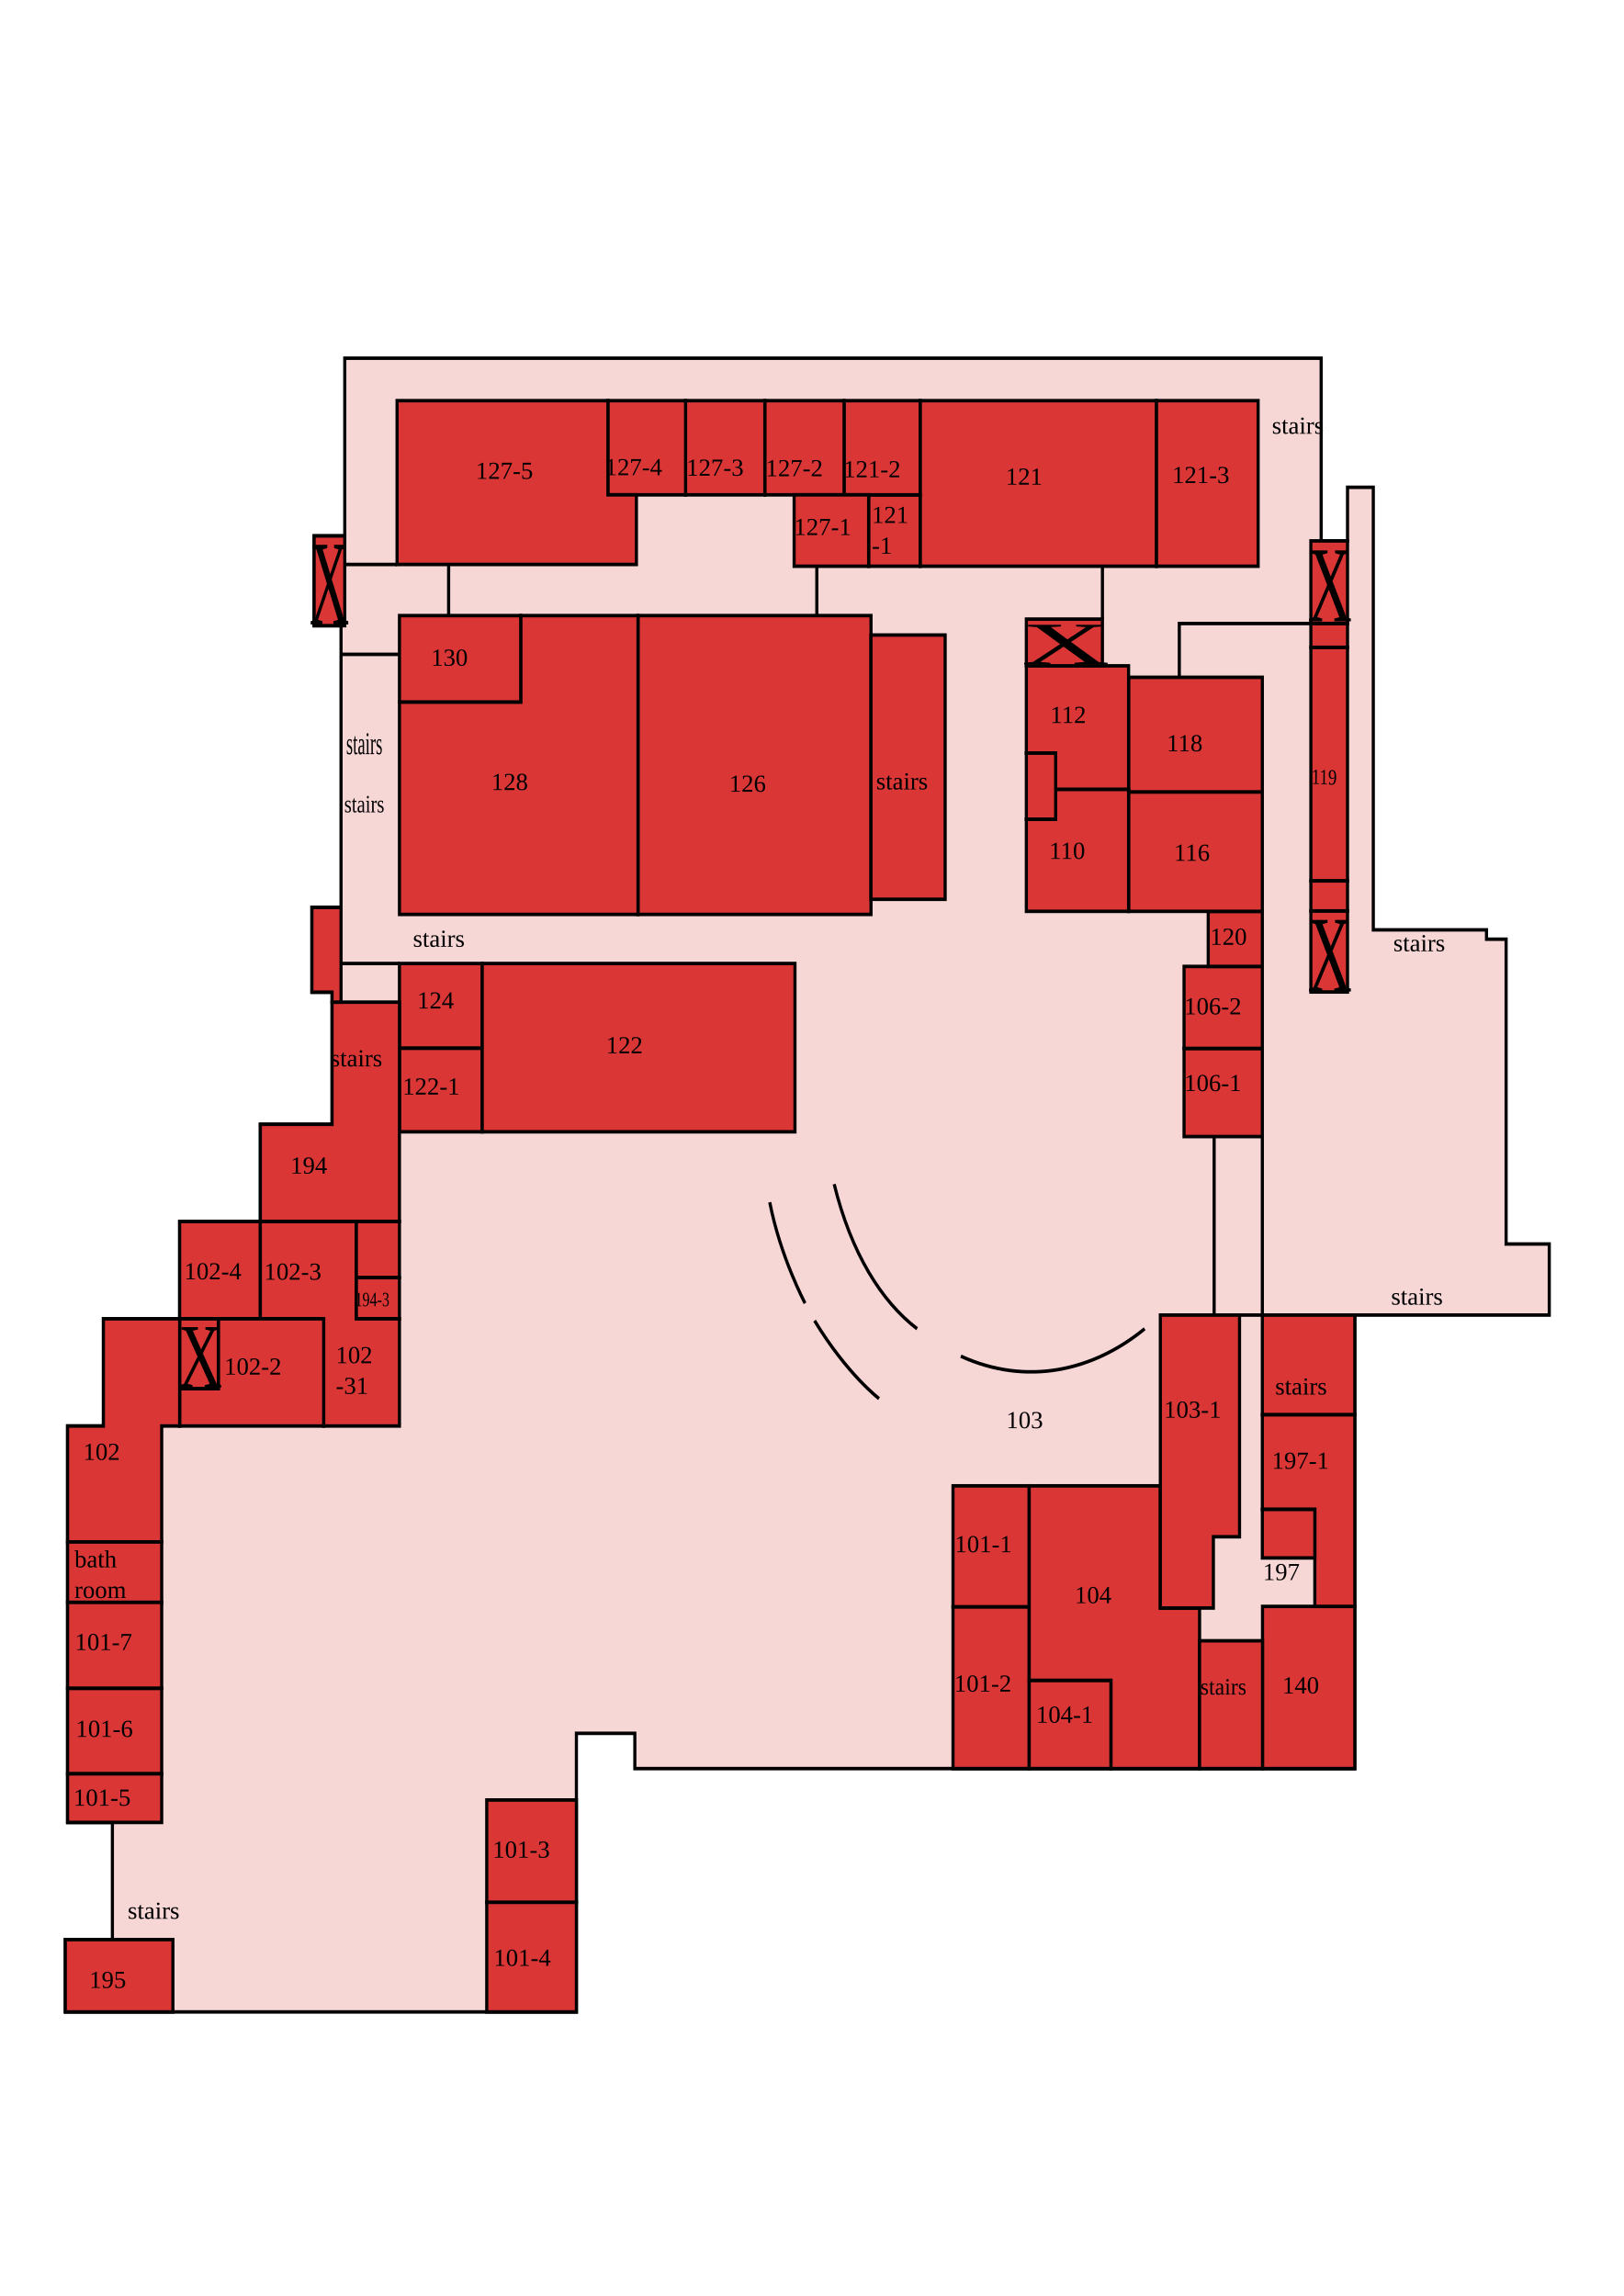
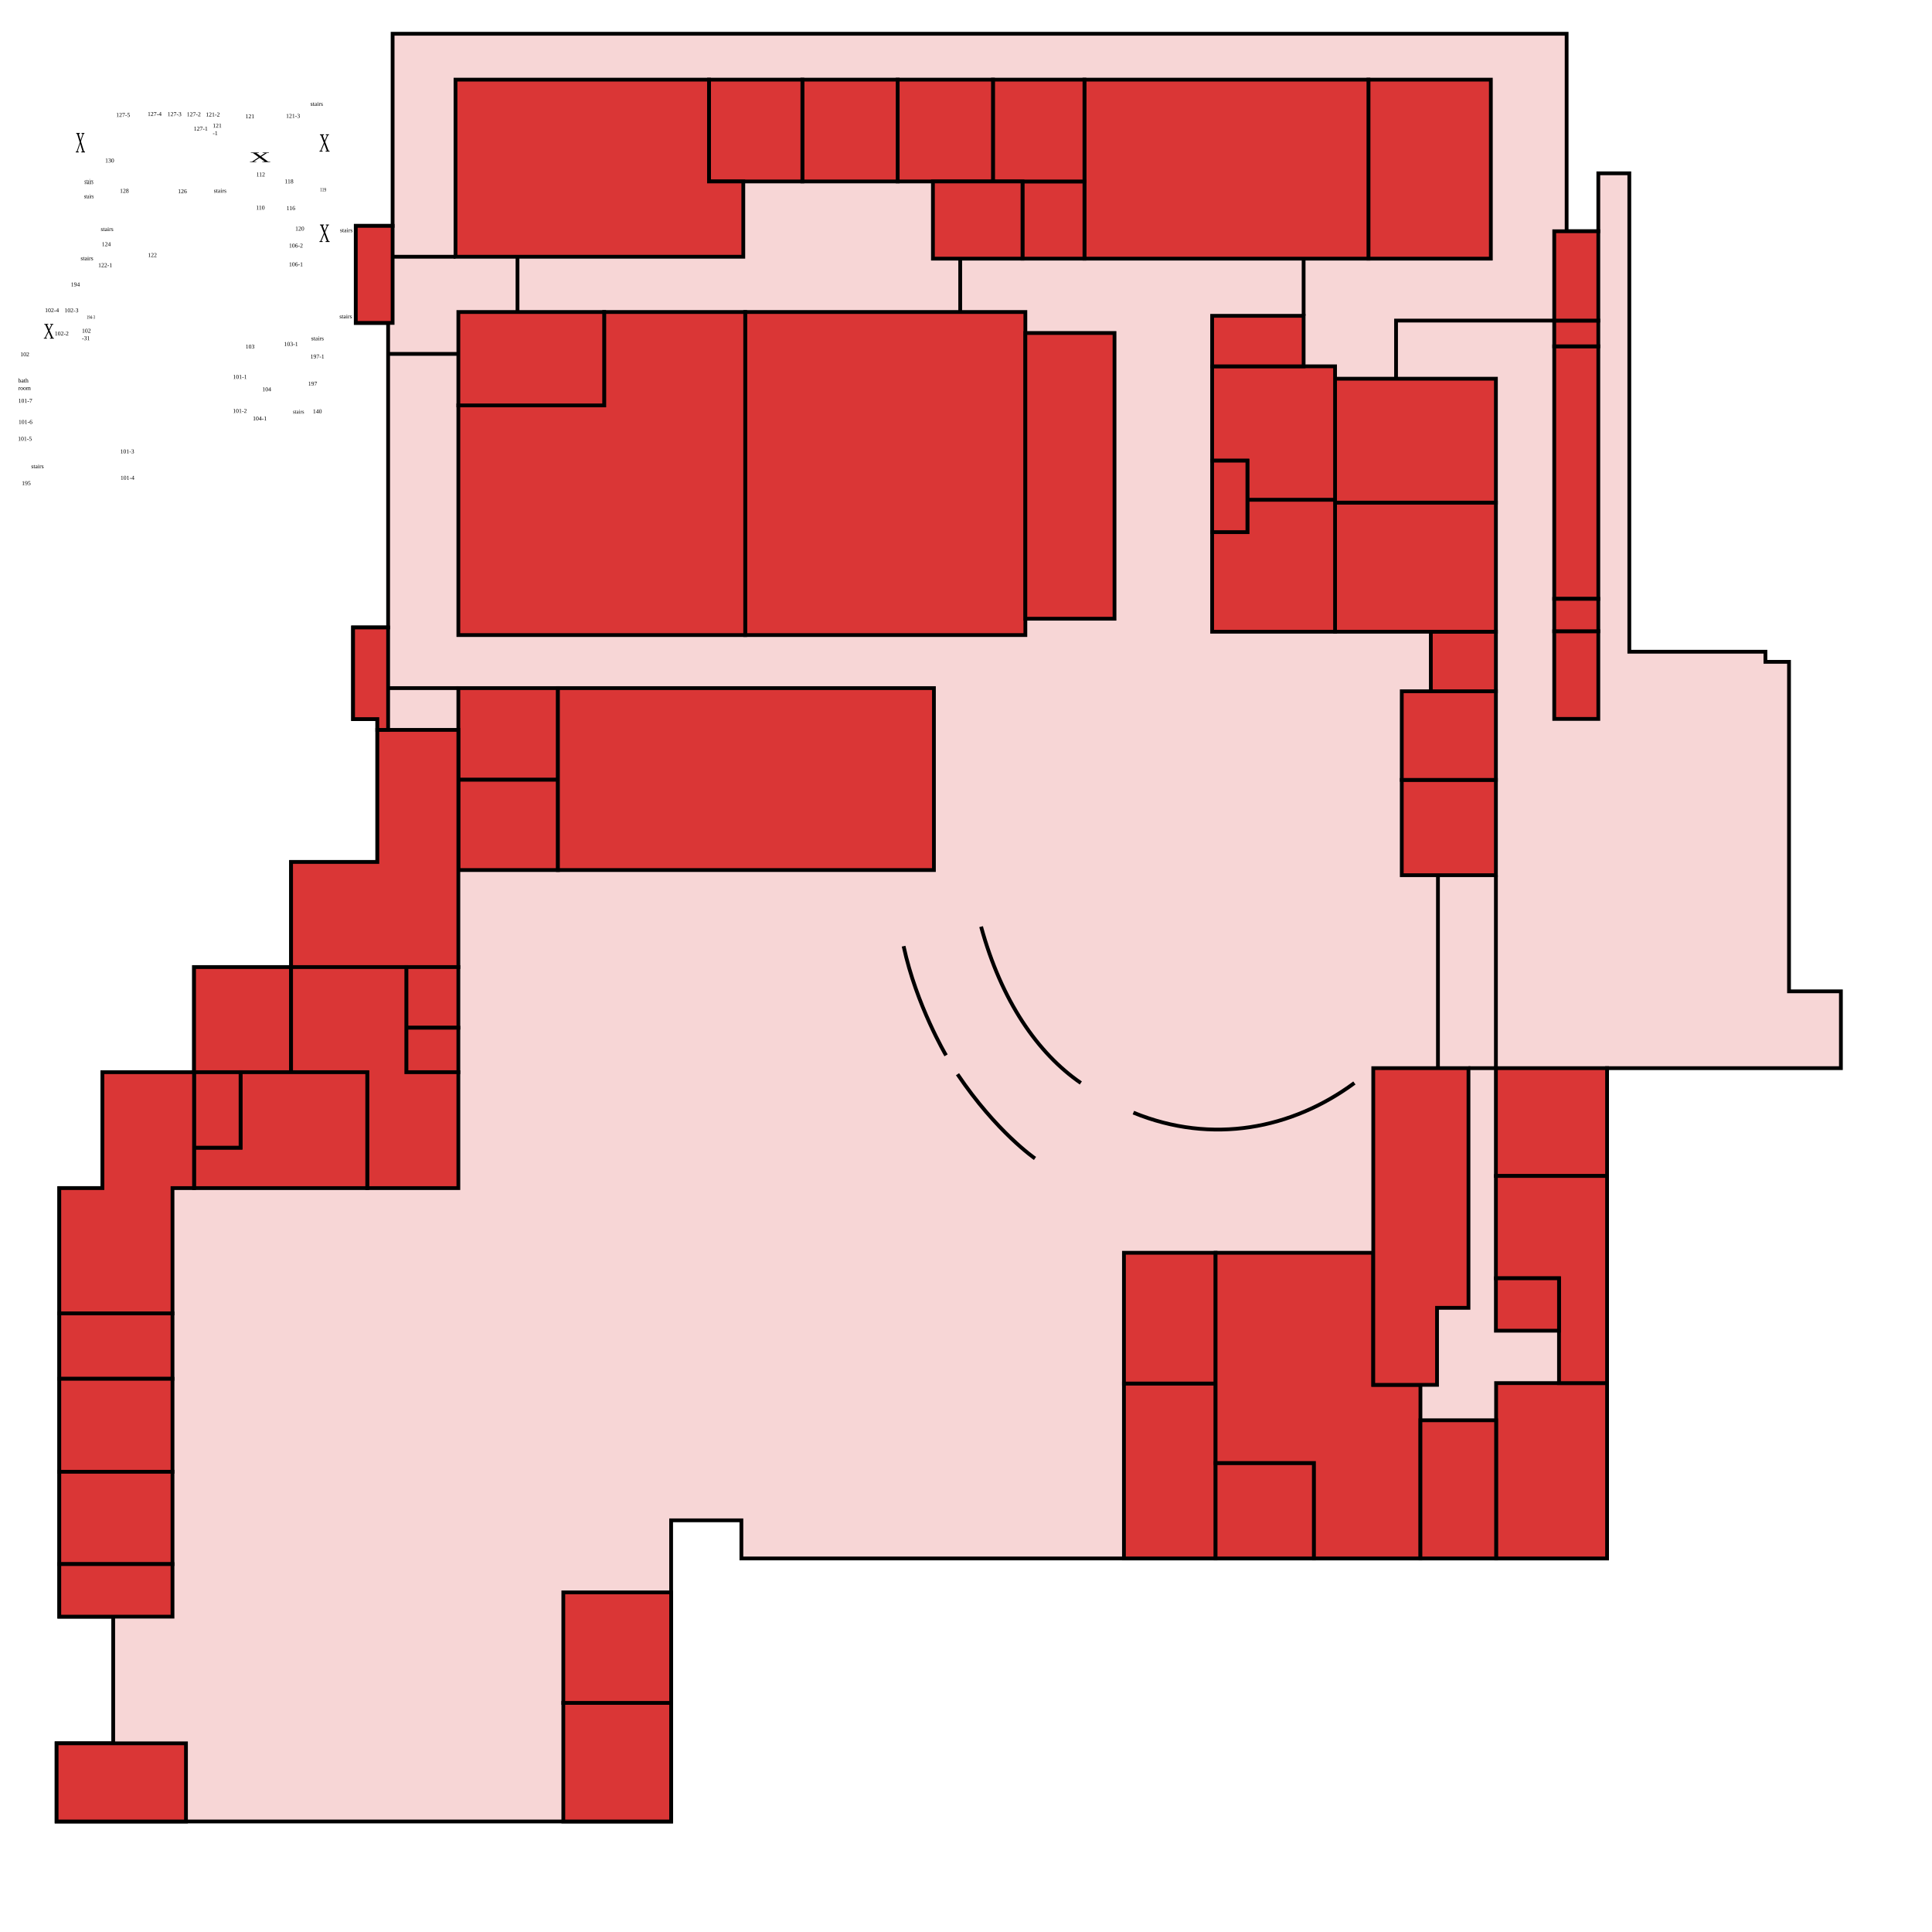
- <svg xmlns="http://www.w3.org/2000/svg" width="210mm" height="297mm" viewBox="0 0 210 297" version="1.1" id="svg1" xml:space="preserve">
+ <svg xmlns="http://www.w3.org/2000/svg" width="1024px" height="1024px" viewBox="0 0 1024 1024" version="1.1" id="svg1" xml:space="preserve">
  <defs id="defs1" />
  <g id="layer1">
-     <g style="display:inline" id="g4499" transform="matrix(0.2029419,0,0,0.2257612,2.359273,42.29688)">
+     <g style="display:inline" id="g4499" transform="scale(1)">
      <path id="path4501" d="M 208.092,17.889 V 119.715 h -19.52 v 51.428 h 17.143 v 161.43 h -18.572 v 48.57 H 200 v 75.715 h -45.715 v 55.715 h -51.428 v 55.713 H 54.285 v 61.43 H 31.428 V 856.857 H 60 V 924 H 30 v 41.428 H 355.715 V 924 856.857 805.807 h 37.234 v 20.203 H 830.346 851.785 V 566.143 h 83.93 12.5 27.5 v -40.715 h -27.5 V 350.785 h -12.5 v -5.357 H 863.572 V 91.857 H 847.143 V 122.572 H 830.346 V 17.889 H 355.715 Z" style="fill:#f7d6d6;fill-opacity:1;stroke:#000000;stroke-width:2;stroke-miterlimit:4;stroke-dasharray:none;stroke-opacity:1" />
      <rect y="924" x="30" height="41.428" width="68.571" id="rect4503" style="fill:#da3636;fill-opacity:1;stroke:#000000;stroke-width:2;stroke-miterlimit:4;stroke-dasharray:none;stroke-opacity:1" />
      <rect y="902.571" x="298.571" height="62.856" width="57.143" id="rect4505" style="fill:#da3636;fill-opacity:1;stroke:#000000;stroke-width:2;stroke-miterlimit:4;stroke-dasharray:none;stroke-opacity:1" />
      <rect y="844" x="298.571" height="58.571" width="57.143" id="rect4507" style="fill:#da3636;fill-opacity:1;stroke:#000000;stroke-width:2;stroke-miterlimit:4;stroke-dasharray:none;stroke-opacity:1" />
      <rect y="733.286" x="595.714" height="92.724" width="48.571" id="rect4509" style="fill:#da3636;fill-opacity:1;stroke:#000000;stroke-width:2;stroke-miterlimit:4;stroke-dasharray:none;stroke-opacity:1" />
      <rect y="664" x="595.714" height="69.286" width="48.571" id="rect4511" style="fill:#da3636;fill-opacity:1;stroke:#000000;stroke-width:2;stroke-miterlimit:4;stroke-dasharray:none;stroke-opacity:1" />
      <rect y="775.429" x="644.286" height="50.581" width="52.143" id="rect4513" style="fill:#da3636;fill-opacity:1;stroke:#000000;stroke-width:2;stroke-miterlimit:4;stroke-dasharray:none;stroke-opacity:1" />
      <path id="path4515" d="m 644.285,664 v 111.428 h 52.143 v 50.582 h 56.43 V 734 h -25 v -70 z" style="fill:#da3636;fill-opacity:1;stroke:#000000;stroke-width:2;stroke-miterlimit:4;stroke-dasharray:none;stroke-opacity:1" />
      <path id="path4517" d="M 727.857,566.143 V 693.176 734 h 33.797 v -40.824 h 16.668 V 566.143 H 761.654 Z" style="fill:#da3636;fill-opacity:1;stroke:#000000;stroke-width:2;stroke-miterlimit:4;stroke-dasharray:none;stroke-opacity:1" />
      <rect y="733.076" x="792.97" height="92.934" width="58.815" id="rect4519" style="fill:#da3636;fill-opacity:1;stroke:#000000;stroke-width:2;stroke-miterlimit:4;stroke-dasharray:none;stroke-opacity:1" />
      <rect y="566.143" x="792.857" height="57.143" width="58.928" id="rect4521" style="fill:#da3636;fill-opacity:1;stroke:#000000;stroke-width:2;stroke-miterlimit:4;stroke-dasharray:none;stroke-opacity:1" />
      <path id="path4523" d="m 792.857,623.285 v 54.232 h 33.447 v 55.559 h 25.48 v -55.559 -54.232 z" style="fill:#da3636;fill-opacity:1;stroke:#000000;stroke-width:2;stroke-miterlimit:4;stroke-dasharray:none;stroke-opacity:1" />
      <rect y="677.518" x="792.857" height="27.779" width="33.447" id="rect4525" style="fill:#da3636;fill-opacity:1;stroke:#000000;stroke-width:2;stroke-miterlimit:4;stroke-dasharray:none;stroke-opacity:1" />
      <rect y="752.774" x="752.857" height="73.236" width="40.112" id="rect4527" style="fill:#da3636;fill-opacity:1;stroke:#000000;stroke-width:2;stroke-miterlimit:4;stroke-dasharray:none;stroke-opacity:1" />
      <rect y="413.363" x="742.967" height="50.508" width="49.89" id="rect4529" style="fill:#da3636;fill-opacity:1;stroke:#000000;stroke-width:2;stroke-miterlimit:4;stroke-dasharray:none;stroke-opacity:1" />
      <rect y="366.391" x="742.967" height="46.972" width="49.89" id="rect4531" style="fill:#da3636;fill-opacity:1;stroke:#000000;stroke-width:2;stroke-miterlimit:4;stroke-dasharray:none;stroke-opacity:1" />
      <rect y="334.823" x="758.372" height="31.567" width="34.485" id="rect4533" style="fill:#da3636;fill-opacity:1;stroke:#000000;stroke-width:2;stroke-miterlimit:4;stroke-dasharray:none;stroke-opacity:1" />
      <rect y="266.386" x="707.612" height="68.438" width="85.245" id="rect4535" style="fill:#da3636;fill-opacity:1;stroke:#000000;stroke-width:2;stroke-miterlimit:4;stroke-dasharray:none;stroke-opacity:1" />
      <rect y="200.726" x="707.612" height="65.66" width="85.245" id="rect4537" style="fill:#da3636;fill-opacity:1;stroke:#000000;stroke-width:2;stroke-miterlimit:4;stroke-dasharray:none;stroke-opacity:1" />
      <rect y="334.571" x="823.779" height="46.467" width="23.363" id="rect4539" style="fill:#da3636;fill-opacity:1;stroke:#000000;stroke-width:2;stroke-miterlimit:4;stroke-dasharray:none;stroke-opacity:1" />
      <rect y="183.553" x="823.779" height="133.845" width="23.363" id="rect4541" style="fill:#da3636;fill-opacity:1;stroke:#000000;stroke-width:2;stroke-miterlimit:4;stroke-dasharray:none;stroke-opacity:1" />
      <rect y="169.916" x="823.779" height="13.637" width="23.363" id="rect4543" style="fill:#da3636;fill-opacity:1;stroke:#000000;stroke-width:2;stroke-miterlimit:4;stroke-dasharray:none;stroke-opacity:1" />
      <rect y="122.572" x="823.779" height="47.344" width="23.363" id="rect4545" style="fill:#da3636;fill-opacity:1;stroke:#000000;stroke-width:2;stroke-miterlimit:4;stroke-dasharray:none;stroke-opacity:1" />
      <rect y="317.398" x="823.779" height="17.173" width="23.363" id="rect4547" style="fill:#da3636;fill-opacity:1;stroke:#000000;stroke-width:2;stroke-miterlimit:4;stroke-dasharray:none;stroke-opacity:1" />
      <rect y="42.215" x="725.29" height="94.871" width="64.888" id="rect4549" style="fill:#da3636;fill-opacity:1;stroke:#000000;stroke-width:2;stroke-miterlimit:4;stroke-dasharray:none;stroke-opacity:1" />
      <rect y="42.215" x="574.777" height="94.871" width="150.513" id="rect4551" style="fill:#da3636;fill-opacity:1;stroke:#000000;stroke-width:2;stroke-miterlimit:4;stroke-dasharray:none;stroke-opacity:1" />
      <path id="path4553" d="m 661.145,264.871 v 17.172 h -18.688 v 52.781 h 65.154 v -69.953 z" style="fill:#da3636;fill-opacity:1;stroke:#000000;stroke-width:2;stroke-miterlimit:4;stroke-dasharray:none;stroke-opacity:1" />
      <path id="path4555" d="m 642.457,194.16 v 50.002 h 18.688 v 20.709 h 46.467 v -70.711 z" style="fill:#da3636;fill-opacity:1;stroke:#000000;stroke-width:2;stroke-miterlimit:4;stroke-dasharray:none;stroke-opacity:1" />
      <rect y="244.162" x="642.457" height="37.881" width="18.688" id="rect4557" style="fill:#da3636;fill-opacity:1;stroke:#000000;stroke-width:2;stroke-miterlimit:4;stroke-dasharray:none;stroke-opacity:1" />
      <rect y="167.391" x="642.457" height="26.77" width="48.487" id="rect4559" style="fill:#da3636;fill-opacity:1;stroke:#000000;stroke-width:2;stroke-miterlimit:4;stroke-dasharray:none;stroke-opacity:1" />
      <rect y="165.37" x="394.97" height="171.221" width="148.492" id="rect4561" style="fill:#da3636;fill-opacity:1;stroke:#000000;stroke-width:2;stroke-miterlimit:4;stroke-dasharray:none;stroke-opacity:1" />
      <path id="path4563" d="m 320.219,165.371 v 49.496 H 242.941 V 336.592 H 394.969 V 165.371 Z" style="fill:#da3636;fill-opacity:1;stroke:#000000;stroke-width:2;stroke-miterlimit:4;stroke-dasharray:none;stroke-opacity:1" />
      <rect y="165.371" x="242.941" height="49.496" width="77.277" id="rect4565" style="fill:#da3636;fill-opacity:1;stroke:#000000;stroke-width:2;stroke-miterlimit:4;stroke-dasharray:none;stroke-opacity:1" />
      <rect y="96.175" x="541.947" height="40.911" width="32.83" id="rect4567" style="fill:#da3636;fill-opacity:1;stroke:#000000;stroke-width:2;stroke-miterlimit:4;stroke-dasharray:none;stroke-opacity:1" />
      <rect y="42.215" x="526.289" height="53.96" width="48.487" id="rect4569" style="fill:#da3636;fill-opacity:1;stroke:#000000;stroke-width:2;stroke-miterlimit:4;stroke-dasharray:none;stroke-opacity:1" />
      <rect y="42.215" x="475.782" height="53.96" width="50.508" id="rect4571" style="fill:#da3636;fill-opacity:1;stroke:#000000;stroke-width:2;stroke-miterlimit:4;stroke-dasharray:none;stroke-opacity:1" />
      <rect y="42.215" x="425.274" height="53.96" width="50.508" id="rect4573" style="fill:#da3636;fill-opacity:1;stroke:#000000;stroke-width:2;stroke-miterlimit:4;stroke-dasharray:none;stroke-opacity:1" />
      <rect y="42.215" x="375.777" height="53.96" width="49.497" id="rect4575" style="fill:#da3636;fill-opacity:1;stroke:#000000;stroke-width:2;stroke-miterlimit:4;stroke-dasharray:none;stroke-opacity:1" />
      <path id="path4577" d="m 241.426,42.215 v 93.861 h 134.352 18.182 V 96.176 H 375.777 V 42.215 Z" style="fill:#da3636;fill-opacity:1;stroke:#000000;stroke-width:2;stroke-miterlimit:4;stroke-dasharray:none;stroke-opacity:1" />
      <rect y="96.175" x="494.47" height="40.911" width="47.477" id="rect4579" style="fill:#da3636;fill-opacity:1;stroke:#000000;stroke-width:2;stroke-miterlimit:4;stroke-dasharray:none;stroke-opacity:1" />
      <rect y="119.715" x="188.572" height="51.428" width="19.52" id="rect4581" style="fill:#da3636;fill-opacity:1;stroke:#000000;stroke-width:2;stroke-miterlimit:4;stroke-dasharray:none;stroke-opacity:1" />
      <rect y="176.5" x="543.462" height="151.429" width="47.252" id="rect4583" style="fill:#da3636;fill-opacity:1;stroke:#000000;stroke-width:2;stroke-miterlimit:4;stroke-dasharray:none;stroke-opacity:1" />
      <rect y="364.714" x="242.941" height="48.571" width="52.773" id="rect4585" style="fill:#da3636;fill-opacity:1;stroke:#000000;stroke-width:2;stroke-miterlimit:4;stroke-dasharray:none;stroke-opacity:1" />
      <rect y="413.286" x="242.941" height="47.857" width="52.773" id="rect4587" style="fill:#da3636;fill-opacity:1;stroke:#000000;stroke-width:2;stroke-miterlimit:4;stroke-dasharray:none;stroke-opacity:1" />
      <rect y="364.714" x="295.714" height="96.429" width="199.286" id="rect4589" style="fill:#da3636;fill-opacity:1;stroke:#000000;stroke-width:2;stroke-miterlimit:4;stroke-dasharray:none;stroke-opacity:1" />
      <path id="path4591" d="m 200,386.857 v 70 h -45.715 v 55.715 H 200 242.941 V 386.857 Z" style="fill:#da3636;fill-opacity:1;stroke:#000000;stroke-width:2;stroke-miterlimit:4;stroke-dasharray:none;stroke-opacity:1" />
      <rect y="512.572" x="215.357" height="32.142" width="27.584" id="rect4593" style="fill:#da3636;fill-opacity:1;stroke:#000000;stroke-width:2;stroke-miterlimit:4;stroke-dasharray:none;stroke-opacity:1" />
      <rect y="544.714" x="215.357" height="23.571" width="27.584" id="rect4595" style="fill:#da3636;fill-opacity:1;stroke:#000000;stroke-width:2;stroke-miterlimit:4;stroke-dasharray:none;stroke-opacity:1" />
      <rect y="512.572" x="102.857" height="55.713" width="51.428" id="rect4597" style="fill:#da3636;fill-opacity:1;stroke:#000000;stroke-width:2;stroke-miterlimit:4;stroke-dasharray:none;stroke-opacity:1" />
      <path id="path4599" d="m 154.285,512.572 v 55.713 h 40.357 v 61.43 h 48.299 v -61.43 h -27.584 v -55.713 z" style="fill:#da3636;fill-opacity:1;stroke:#000000;stroke-width:2;stroke-miterlimit:4;stroke-dasharray:none;stroke-opacity:1" />
      <path id="path4601" d="m 127.5,568.285 v 40 h -24.643 v 21.43 h 91.785 v -61.43 z" style="fill:#da3636;fill-opacity:1;stroke:#000000;stroke-width:2;stroke-miterlimit:4;stroke-dasharray:none;stroke-opacity:1" />
      <rect y="568.285" x="102.857" height="40" width="24.643" id="rect4603" style="fill:#da3636;fill-opacity:1;stroke:#000000;stroke-width:2;stroke-miterlimit:4;stroke-dasharray:none;stroke-opacity:1" />
      <path id="path4605" d="m 54.285,568.285 v 61.43 H 31.428 v 66.428 h 60 v -66.428 h 11.43 v -61.43 z" style="fill:#da3636;fill-opacity:1;stroke:#000000;stroke-width:2;stroke-miterlimit:4;stroke-dasharray:none;stroke-opacity:1" />
      <rect y="696.143" x="31.428" height="34.643" width="60" id="rect4607" style="fill:#da3636;fill-opacity:1;stroke:#000000;stroke-width:2;stroke-miterlimit:4;stroke-dasharray:none;stroke-opacity:1" />
      <rect y="730.786" x="31.428" height="49.286" width="60" id="rect4609" style="fill:#da3636;fill-opacity:1;stroke:#000000;stroke-width:2;stroke-miterlimit:4;stroke-dasharray:none;stroke-opacity:1" />
      <rect y="780.071" x="31.428" height="48.929" width="60" id="rect4611" style="fill:#da3636;fill-opacity:1;stroke:#000000;stroke-width:2;stroke-miterlimit:4;stroke-dasharray:none;stroke-opacity:1" />
      <rect y="829" x="31.428" height="27.857" width="60" id="rect4613" style="fill:#da3636;fill-opacity:1;stroke:#000000;stroke-width:2;stroke-miterlimit:4;stroke-dasharray:none;stroke-opacity:1" />
      <path id="path4615" d="M 690.944,167.391 V 137.086" style="fill:#da3636;fill-opacity:1;stroke:#000000;stroke-width:2;stroke-miterlimit:4;stroke-dasharray:none;stroke-opacity:1" />
      <path id="path4617" d="M 508.929,165.37 V 137.086" style="fill:#da3636;fill-opacity:1;stroke:#000000;stroke-width:2;stroke-miterlimit:4;stroke-dasharray:none;stroke-opacity:1" />
      <path id="path4619" d="M 274.286,165.371 V 136.076" style="fill:#da3636;fill-opacity:1;stroke:#000000;stroke-width:2;stroke-miterlimit:4;stroke-dasharray:none;stroke-opacity:1" />
      <path id="path4621" d="M 241.426,136.076 H 208.092" style="fill:#da3636;fill-opacity:1;stroke:#000000;stroke-width:2;stroke-miterlimit:4;stroke-dasharray:none;stroke-opacity:1" />
      <path id="path4623" d="M 242.941,187.571 H 205.715" style="fill:#da3636;fill-opacity:1;stroke:#000000;stroke-width:2;stroke-miterlimit:4;stroke-dasharray:none;stroke-opacity:1" />
      <path id="path4625" d="m 187.143,332.572 v 48.57 H 200 v 5.715 h 5.715 v -5.715 -48.57 z" style="fill:#da3636;fill-opacity:1;stroke:#000000;stroke-width:2;stroke-miterlimit:4;stroke-dasharray:none;stroke-opacity:1" />
      <path id="path4627" d="M 242.941,364.714 H 205.715" style="fill:#da3636;fill-opacity:1;stroke:#000000;stroke-width:2;stroke-miterlimit:4;stroke-dasharray:none;stroke-opacity:1" />
      <path id="path4629" d="m 823.779,169.916 h -83.843 v 30.81" style="fill:none;fill-opacity:1;stroke:#000000;stroke-width:2;stroke-miterlimit:4;stroke-dasharray:none;stroke-opacity:1" />
      <path id="path4631" d="M 792.857,463.87 V 566.143" style="fill:#da3636;fill-opacity:1;stroke:#000000;stroke-width:2;stroke-miterlimit:4;stroke-dasharray:none;stroke-opacity:1" />
      <path id="path4633" d="M 762.143,463.87 V 566.143" style="fill:#da3636;fill-opacity:1;stroke:#000000;stroke-width:2;stroke-miterlimit:4;stroke-dasharray:none;stroke-opacity:1" />
      <path id="path4635" d="m 778.322,566.143 h 14.535" style="fill:#da3636;fill-opacity:1;stroke:#000000;stroke-width:2;stroke-miterlimit:4;stroke-dasharray:none;stroke-opacity:1" />
      <path id="path4637" d="M 520,491.143 C 530.714,530.429 550,558.286 572.857,574" style="fill:none;fill-opacity:1;stroke:#000000;stroke-width:2;stroke-miterlimit:4;stroke-dasharray:none;stroke-opacity:1" />
      <path id="path4639" d="M 600.714,589.714 C 642.5,606.857 685,598.286 717.857,574" style="fill:none;fill-opacity:1;stroke:#000000;stroke-width:2;stroke-miterlimit:4;stroke-dasharray:none;stroke-opacity:1" />
      <path id="path4641" d="m 478.929,501.5 c 6.786,31.429 22.5,57.857 22.5,57.857" style="fill:none;fill-opacity:1;stroke:#000000;stroke-width:2;stroke-miterlimit:4;stroke-dasharray:none;stroke-opacity:1" />
      <path id="path4643" d="M 507.5,569.357 C 528.214,600.071 548.571,614 548.571,614" style="fill:none;fill-opacity:1;stroke:#000000;stroke-width:2;stroke-miterlimit:4;stroke-dasharray:none;stroke-opacity:1" />
    </g>
    <text xml:space="preserve" style="font-size:10.574px;text-align:start;writing-mode:lr-tb;direction:ltr;text-anchor:start;fill:#000000;stroke-width:0.881" x="226.19" y="95.906" id="text62-2" transform="scale(0.7477692,1.337311)">
      <tspan id="tspan62-3" style="stroke-width:0.881" x="226.19" y="95.906">X</tspan>
    </text>
    <text xml:space="preserve" style="font-size:11.107px;text-align:start;writing-mode:lr-tb;direction:ltr;text-anchor:start;fill:#000000;stroke-width:0.926" x="92.758" y="122.386" id="text62-52" transform="scale(1.424195,0.702151)">
      <tspan id="tspan62-7" style="stroke-width:0.926" x="92.758" y="122.386">X</tspan>
    </text>
    <text xml:space="preserve" style="font-size:3.175px;text-align:start;writing-mode:lr-tb;direction:ltr;text-anchor:start;fill:#000000;stroke-width:0.265" x="61.536" y="61.944" id="text1">
      <tspan id="tspan1" style="stroke-width:0.265" x="61.536" y="61.944">127-5</tspan>
    </text>
    <text xml:space="preserve" style="font-size:3.175px;text-align:start;writing-mode:lr-tb;direction:ltr;text-anchor:start;fill:#000000;stroke-width:0.265" x="78.245" y="61.468" id="text2">
      <tspan id="tspan2" style="stroke-width:0.265" x="78.245" y="61.468">127-4</tspan>
    </text>
    <text xml:space="preserve" style="font-size:3.175px;text-align:start;writing-mode:lr-tb;direction:ltr;text-anchor:start;fill:#000000;stroke-width:0.265" x="88.772" y="61.536" id="text3">
      <tspan id="tspan3" style="stroke-width:0.265" x="88.772" y="61.536">127-3</tspan>
    </text>
    <text xml:space="preserve" style="font-size:3.175px;text-align:start;writing-mode:lr-tb;direction:ltr;text-anchor:start;fill:#000000;stroke-width:0.265" x="99.028" y="61.604" id="text4">
      <tspan id="tspan4" style="stroke-width:0.265" x="99.028" y="61.604">127-2</tspan>
    </text>
    <text xml:space="preserve" style="font-size:3.175px;text-align:start;writing-mode:lr-tb;direction:ltr;text-anchor:start;fill:#000000;stroke-width:0.265" x="109.081" y="61.74" id="text5">
      <tspan id="tspan5" style="stroke-width:0.265" x="109.081" y="61.74">121-2</tspan>
    </text>
    <text xml:space="preserve" style="font-size:3.175px;text-align:start;writing-mode:lr-tb;direction:ltr;text-anchor:start;fill:#000000;stroke-width:0.265" x="102.696" y="69.211" id="text6">
      <tspan id="tspan6" style="stroke-width:0.265" x="102.696" y="69.211">127-1</tspan>
    </text>
    <text xml:space="preserve" style="font-size:3.175px;text-align:start;writing-mode:lr-tb;direction:ltr;text-anchor:start;fill:#000000;stroke-width:0.265" x="112.748" y="67.649" id="text7">
      <tspan id="tspan7" style="stroke-width:0.265" x="112.748" y="67.649">121</tspan>
      <tspan style="stroke-width:0.265" x="112.748" y="71.618" id="tspan10">-1</tspan>
    </text>
    <text xml:space="preserve" style="font-size:3.175px;text-align:start;writing-mode:lr-tb;direction:ltr;text-anchor:start;fill:#000000;stroke-width:0.265" x="130.068" y="62.691" id="text8">
      <tspan id="tspan8" style="stroke-width:0.265" x="130.068" y="62.691">121</tspan>
    </text>
    <text xml:space="preserve" style="font-size:3.175px;text-align:start;writing-mode:lr-tb;direction:ltr;text-anchor:start;fill:#000000;stroke-width:0.265" x="151.599" y="62.487" id="text9">
      <tspan id="tspan9" style="stroke-width:0.265" x="151.599" y="62.487">121-3</tspan>
    </text>
    <text xml:space="preserve" style="font-size:3.175px;text-align:start;writing-mode:lr-tb;direction:ltr;text-anchor:start;fill:#000000;stroke-width:0.265" x="164.504" y="56.102" id="text11">
      <tspan id="tspan11" style="stroke-width:0.265" x="164.504" y="56.102">stairs</tspan>
    </text>
    <text xml:space="preserve" style="font-size:3.175px;text-align:start;writing-mode:lr-tb;direction:ltr;text-anchor:start;fill:#000000;stroke-width:0.265" x="55.744" y="86.115" id="text12">
      <tspan id="tspan12" style="stroke-width:0.265" x="55.744" y="86.115">130</tspan>
    </text>
    <text xml:space="preserve" style="font-size:3.031px;text-align:start;writing-mode:lr-tb;direction:ltr;text-anchor:start;fill:#000000;stroke-width:0.253" x="61.013" y="71.594" id="text13" transform="scale(0.7338893,1.362603)">
      <tspan id="tspan13" style="stroke-width:0.253" x="61.013" y="71.594">stairs</tspan>
    </text>
    <text xml:space="preserve" style="font-size:2.812px;text-align:start;writing-mode:lr-tb;direction:ltr;text-anchor:start;fill:#000000;stroke-width:0.234" x="50.993" y="91.748" id="text14" transform="scale(0.8731886,1.145228)">
      <tspan id="tspan14" style="stroke-width:0.234" x="50.993" y="91.748">stairs</tspan>
    </text>
    <text xml:space="preserve" style="font-size:3.175px;text-align:start;writing-mode:lr-tb;direction:ltr;text-anchor:start;fill:#000000;stroke-width:0.265" x="63.537" y="102.192" id="text15">
      <tspan id="tspan15" style="stroke-width:0.265" x="63.537" y="102.192">128</tspan>
    </text>
    <text xml:space="preserve" style="font-size:3.175px;text-align:start;writing-mode:lr-tb;direction:ltr;text-anchor:start;fill:#000000;stroke-width:0.265" x="94.306" y="102.414" id="text16">
      <tspan id="tspan16" style="stroke-width:0.265" x="94.306" y="102.414">126</tspan>
    </text>
    <text xml:space="preserve" style="font-size:3.175px;text-align:start;writing-mode:lr-tb;direction:ltr;text-anchor:start;fill:#000000;stroke-width:0.265" x="113.308" y="102.112" id="text17">
      <tspan id="tspan17" style="stroke-width:0.265" x="113.308" y="102.112">stairs</tspan>
    </text>
    <text xml:space="preserve" style="font-size:3.175px;text-align:start;writing-mode:lr-tb;direction:ltr;text-anchor:start;fill:#000000;stroke-width:0.265" x="135.834" y="93.518" id="text18">
      <tspan id="tspan18" style="stroke-width:0.265" x="135.834" y="93.518">112</tspan>
    </text>
    <text xml:space="preserve" style="font-size:3.175px;text-align:start;writing-mode:lr-tb;direction:ltr;text-anchor:start;fill:#000000;stroke-width:0.265" x="135.699" y="111.102" id="text19">
      <tspan id="tspan19" style="stroke-width:0.265" x="135.699" y="111.102">110</tspan>
    </text>
    <text xml:space="preserve" style="font-size:3.175px;text-align:start;writing-mode:lr-tb;direction:ltr;text-anchor:start;fill:#000000;stroke-width:0.265" x="151.831" y="111.343" id="text20">
      <tspan id="tspan20" style="stroke-width:0.265" x="151.831" y="111.343">116</tspan>
    </text>
    <text xml:space="preserve" style="font-size:3.175px;text-align:start;writing-mode:lr-tb;direction:ltr;text-anchor:start;fill:#000000;stroke-width:0.265" x="156.503" y="122.213" id="text21">
      <tspan id="tspan21" style="stroke-width:0.265" x="156.503" y="122.213">120</tspan>
    </text>
    <text xml:space="preserve" style="font-size:3.175px;text-align:start;writing-mode:lr-tb;direction:ltr;text-anchor:start;fill:#000000;stroke-width:0.265" x="150.894" y="97.186" id="text22">
      <tspan id="tspan22" style="stroke-width:0.265" x="150.894" y="97.186">118</tspan>
    </text>
    <text xml:space="preserve" style="font-size:2.518px;text-align:start;writing-mode:lr-tb;direction:ltr;text-anchor:start;fill:#000000;stroke-width:0.21" x="191.771" y="84.667" id="text23" transform="matrix(0.889523,0.03254966,-0.01148083,1.123778,0,0)">
      <tspan id="tspan23" style="stroke-width:0.21" x="191.771" y="84.667">119</tspan>
    </text>
    <text xml:space="preserve" style="font-size:3.175px;text-align:start;writing-mode:lr-tb;direction:ltr;text-anchor:start;fill:#000000;stroke-width:0.265" x="153.161" y="131.211" id="text24">
      <tspan id="tspan24" style="stroke-width:0.265" x="153.161" y="131.211">106-2</tspan>
    </text>
    <text xml:space="preserve" style="font-size:3.175px;text-align:start;writing-mode:lr-tb;direction:ltr;text-anchor:start;fill:#000000;stroke-width:0.265" x="153.161" y="141.139" id="text25">
      <tspan id="tspan25" style="stroke-width:0.265" x="153.161" y="141.139">106-1</tspan>
    </text>
    <text xml:space="preserve" style="font-size:3.175px;text-align:start;writing-mode:lr-tb;direction:ltr;text-anchor:start;fill:#000000;stroke-width:0.265" x="180.198" y="123.046" id="text26">
      <tspan id="tspan26" style="stroke-width:0.265" x="180.198" y="123.046">stairs</tspan>
    </text>
    <text xml:space="preserve" style="font-size:3.175px;text-align:start;writing-mode:lr-tb;direction:ltr;text-anchor:start;fill:#000000;stroke-width:0.265" x="179.91" y="168.767" id="text27">
      <tspan id="tspan27" style="stroke-width:0.265" x="179.91" y="168.767">stairs</tspan>
    </text>
    <text xml:space="preserve" style="font-size:3.175px;text-align:start;writing-mode:lr-tb;direction:ltr;text-anchor:start;fill:#000000;stroke-width:0.265" x="164.925" y="180.39" id="text28">
      <tspan id="tspan28" style="stroke-width:0.265" x="164.925" y="180.39">stairs</tspan>
    </text>
    <text xml:space="preserve" style="font-size:3.175px;text-align:start;writing-mode:lr-tb;direction:ltr;text-anchor:start;fill:#000000;stroke-width:0.265" x="164.493" y="189.995" id="text29">
      <tspan id="tspan29" style="stroke-width:0.265" x="164.493" y="189.995">197-1</tspan>
    </text>
    <text xml:space="preserve" style="font-size:2.936px;text-align:start;writing-mode:lr-tb;direction:ltr;text-anchor:start;fill:#000000;stroke-width:0.245" x="161.076" y="211.259" id="text30" transform="scale(0.9637821,1.037579)">
      <tspan id="tspan30" style="stroke-width:0.245" x="161.076" y="211.259">stairs</tspan>
    </text>
    <text xml:space="preserve" style="font-size:3.175px;text-align:start;writing-mode:lr-tb;direction:ltr;text-anchor:start;fill:#000000;stroke-width:0.265" x="165.838" y="219.052" id="text31">
      <tspan id="tspan31" style="stroke-width:0.265" x="165.838" y="219.052">140</tspan>
    </text>
    <text xml:space="preserve" style="font-size:3.175px;text-align:start;writing-mode:lr-tb;direction:ltr;text-anchor:start;fill:#000000;stroke-width:0.265" x="138.997" y="207.381" id="text32">
      <tspan id="tspan32" style="stroke-width:0.265" x="138.997" y="207.381">104</tspan>
    </text>
    <text xml:space="preserve" style="font-size:3.175px;text-align:start;writing-mode:lr-tb;direction:ltr;text-anchor:start;fill:#000000;stroke-width:0.265" x="133.996" y="222.846" id="text33">
      <tspan id="tspan33" style="stroke-width:0.265" x="133.996" y="222.846">104-1</tspan>
    </text>
    <text xml:space="preserve" style="font-size:3.175px;text-align:start;writing-mode:lr-tb;direction:ltr;text-anchor:start;fill:#000000;stroke-width:0.265" x="123.486" y="200.791" id="text34">
      <tspan id="tspan34" style="stroke-width:0.265" x="123.486" y="200.791">101-1</tspan>
    </text>
    <text xml:space="preserve" style="font-size:3.175px;text-align:start;writing-mode:lr-tb;direction:ltr;text-anchor:start;fill:#000000;stroke-width:0.265" x="123.413" y="218.816" id="text35">
      <tspan id="tspan35" style="stroke-width:0.265" x="123.413" y="218.816">101-2</tspan>
    </text>
    <text xml:space="preserve" style="font-size:3.175px;text-align:start;writing-mode:lr-tb;direction:ltr;text-anchor:start;fill:#000000;stroke-width:0.265" x="130.136" y="184.744" id="text36">
      <tspan id="tspan36" style="stroke-width:0.265" x="130.136" y="184.744">103</tspan>
    </text>
    <text xml:space="preserve" style="font-size:3.175px;text-align:start;writing-mode:lr-tb;direction:ltr;text-anchor:start;fill:#000000;stroke-width:0.265" x="63.71" y="240.303" id="text37">
      <tspan id="tspan37" style="stroke-width:0.265" x="63.71" y="240.303">101-3</tspan>
    </text>
    <text xml:space="preserve" style="font-size:3.175px;text-align:start;writing-mode:lr-tb;direction:ltr;text-anchor:start;fill:#000000;stroke-width:0.265" x="63.845" y="254.295" id="text38">
      <tspan id="tspan38" style="stroke-width:0.265" x="63.845" y="254.295">101-4</tspan>
    </text>
    <text xml:space="preserve" style="font-size:3.175px;text-align:start;writing-mode:lr-tb;direction:ltr;text-anchor:start;fill:#000000;stroke-width:0.265" x="11.547" y="257.148" id="text39">
      <tspan id="tspan39" style="stroke-width:0.265" x="11.547" y="257.148">195</tspan>
    </text>
    <text xml:space="preserve" style="font-size:3.175px;text-align:start;writing-mode:lr-tb;direction:ltr;text-anchor:start;fill:#000000;stroke-width:0.265" x="9.498" y="233.575" id="text40">
      <tspan id="tspan40" style="stroke-width:0.265" x="9.498" y="233.575">101-5</tspan>
    </text>
    <text xml:space="preserve" style="font-size:3.175px;text-align:start;writing-mode:lr-tb;direction:ltr;text-anchor:start;fill:#000000;stroke-width:0.265" x="9.793" y="224.677" id="text41">
      <tspan id="tspan41" style="stroke-width:0.265" x="9.793" y="224.677">101-6</tspan>
    </text>
    <text xml:space="preserve" style="font-size:3.175px;text-align:start;writing-mode:lr-tb;direction:ltr;text-anchor:start;fill:#000000;stroke-width:0.265" x="9.685" y="213.446" id="text42">
      <tspan id="tspan42" style="stroke-width:0.265" x="9.685" y="213.446">101-7</tspan>
    </text>
    <text xml:space="preserve" style="font-size:3.175px;text-align:start;writing-mode:lr-tb;direction:ltr;text-anchor:start;fill:#000000;stroke-width:0.265" x="9.629" y="202.743" id="text43">
      <tspan id="tspan43" style="stroke-width:0.265" x="9.629" y="202.743">bath</tspan>
      <tspan style="stroke-width:0.265" x="9.629" y="206.711" id="tspan59">room</tspan>
    </text>
    <text xml:space="preserve" style="font-size:3.175px;text-align:start;writing-mode:lr-tb;direction:ltr;text-anchor:start;fill:#000000;stroke-width:0.265" x="10.758" y="188.843" id="text44">
      <tspan id="tspan44" style="stroke-width:0.265" x="10.758" y="188.843">102</tspan>
    </text>
    <text xml:space="preserve" style="font-size:3.175px;text-align:start;writing-mode:lr-tb;direction:ltr;text-anchor:start;fill:#000000;stroke-width:0.265" x="29.004" y="177.808" id="text45">
      <tspan id="tspan45" style="stroke-width:0.265" x="29.004" y="177.808">102-2</tspan>
    </text>
    <text xml:space="preserve" style="font-size:3.175px;text-align:start;writing-mode:lr-tb;direction:ltr;text-anchor:start;fill:#000000;stroke-width:0.265" x="43.419" y="176.336" id="text46">
      <tspan id="tspan46" style="stroke-width:0.265" x="43.419" y="176.336">102</tspan>
      <tspan style="stroke-width:0.265" x="43.419" y="180.305" id="tspan47">-31</tspan>
    </text>
    <text xml:space="preserve" style="font-size:3.175px;text-align:start;writing-mode:lr-tb;direction:ltr;text-anchor:start;fill:#000000;stroke-width:0.265" x="34.162" y="165.539" id="text48">
      <tspan id="tspan48" style="stroke-width:0.265" x="34.162" y="165.539">102-3</tspan>
    </text>
    <text xml:space="preserve" style="font-size:3.175px;text-align:start;writing-mode:lr-tb;direction:ltr;text-anchor:start;fill:#000000;stroke-width:0.265" x="23.828" y="165.489" id="text49">
      <tspan id="tspan49" style="stroke-width:0.265" x="23.828" y="165.489">102-4</tspan>
    </text>
    <text xml:space="preserve" style="font-size:3.175px;text-align:start;writing-mode:lr-tb;direction:ltr;text-anchor:start;fill:#000000;stroke-width:0.265" x="37.564" y="151.806" id="text50">
      <tspan id="tspan50" style="stroke-width:0.265" x="37.564" y="151.806">194</tspan>
    </text>
    <text xml:space="preserve" style="font-size:2.249px;text-align:start;writing-mode:lr-tb;direction:ltr;text-anchor:start;fill:#000000;stroke-width:0.187" x="54.067" y="143.483" id="text51" transform="scale(0.8491769,1.177611)">
      <tspan style="stroke-width:0.187" x="54.067" y="143.483" id="tspan52">194-3</tspan>
    </text>
    <text xml:space="preserve" style="font-size:3.175px;text-align:start;writing-mode:lr-tb;direction:ltr;text-anchor:start;fill:#000000;stroke-width:0.265" x="42.737" y="137.941" id="text53">
      <tspan id="tspan53" style="stroke-width:0.265" x="42.737" y="137.941">stairs</tspan>
    </text>
    <text xml:space="preserve" style="font-size:3.175px;text-align:start;writing-mode:lr-tb;direction:ltr;text-anchor:start;fill:#000000;stroke-width:0.265" x="52.061" y="141.584" id="text54">
      <tspan id="tspan54" style="stroke-width:0.265" x="52.061" y="141.584">122-1</tspan>
    </text>
    <text xml:space="preserve" style="font-size:3.175px;text-align:start;writing-mode:lr-tb;direction:ltr;text-anchor:start;fill:#000000;stroke-width:0.265" x="53.956" y="130.455" id="text55">
      <tspan id="tspan55" style="stroke-width:0.265" x="53.956" y="130.455">124</tspan>
    </text>
    <text xml:space="preserve" style="font-size:3.175px;text-align:start;writing-mode:lr-tb;direction:ltr;text-anchor:start;fill:#000000;stroke-width:0.265" x="53.406" y="122.469" id="text56">
      <tspan id="tspan56" style="stroke-width:0.265" x="53.406" y="122.469">stairs</tspan>
    </text>
    <text xml:space="preserve" style="font-size:3.175px;text-align:start;writing-mode:lr-tb;direction:ltr;text-anchor:start;fill:#000000;stroke-width:0.265" x="78.38" y="136.249" id="text57">
      <tspan id="tspan57" style="stroke-width:0.265" x="78.38" y="136.249">122</tspan>
    </text>
    <text xml:space="preserve" style="font-size:3.175px;text-align:start;writing-mode:lr-tb;direction:ltr;text-anchor:start;fill:#000000;stroke-width:0.265" x="150.544" y="183.386" id="text58">
      <tspan id="tspan58" style="stroke-width:0.265" x="150.544" y="183.386">103-1</tspan>
    </text>
    <text xml:space="preserve" style="font-size:3.175px;text-align:start;writing-mode:lr-tb;direction:ltr;text-anchor:start;fill:#000000;stroke-width:0.265" x="163.337" y="204.393" id="text60">
      <tspan id="tspan60" style="stroke-width:0.265" x="163.337" y="204.393">197</tspan>
    </text>
    <text xml:space="preserve" style="font-size:3.175px;text-align:start;writing-mode:lr-tb;direction:ltr;text-anchor:start;fill:#000000;stroke-width:0.265" x="16.521" y="248.204" id="text61">
      <tspan id="tspan61" style="stroke-width:0.265" x="16.521" y="248.204">stairs</tspan>
    </text>
    <text xml:space="preserve" style="font-size:9.698px;text-align:start;writing-mode:lr-tb;direction:ltr;text-anchor:start;fill:#000000;stroke-width:0.808" x="28.259" y="146.331" id="text62" transform="scale(0.815316,1.226518)">
      <tspan id="tspan62" style="stroke-width:0.808" x="28.259" y="146.331">X</tspan>
    </text>
    <text xml:space="preserve" style="font-size:10.59px;text-align:start;writing-mode:lr-tb;direction:ltr;text-anchor:start;fill:#000000;stroke-width:0.882" x="59.433" y="54.393" id="text62-8" transform="scale(0.6733956,1.485011)">
      <tspan id="tspan62-8" style="stroke-width:0.882" x="59.433" y="54.393">X</tspan>
    </text>
    <text xml:space="preserve" style="font-size:10.524px;text-align:start;writing-mode:lr-tb;direction:ltr;text-anchor:start;fill:#000000;stroke-width:0.877" x="225.125" y="60.381" id="text62-5" transform="scale(0.7512871,1.331049)">
      <tspan id="tspan62-1" style="stroke-width:0.877" x="225.125" y="60.381">X</tspan>
    </text>
  </g>
</svg>
